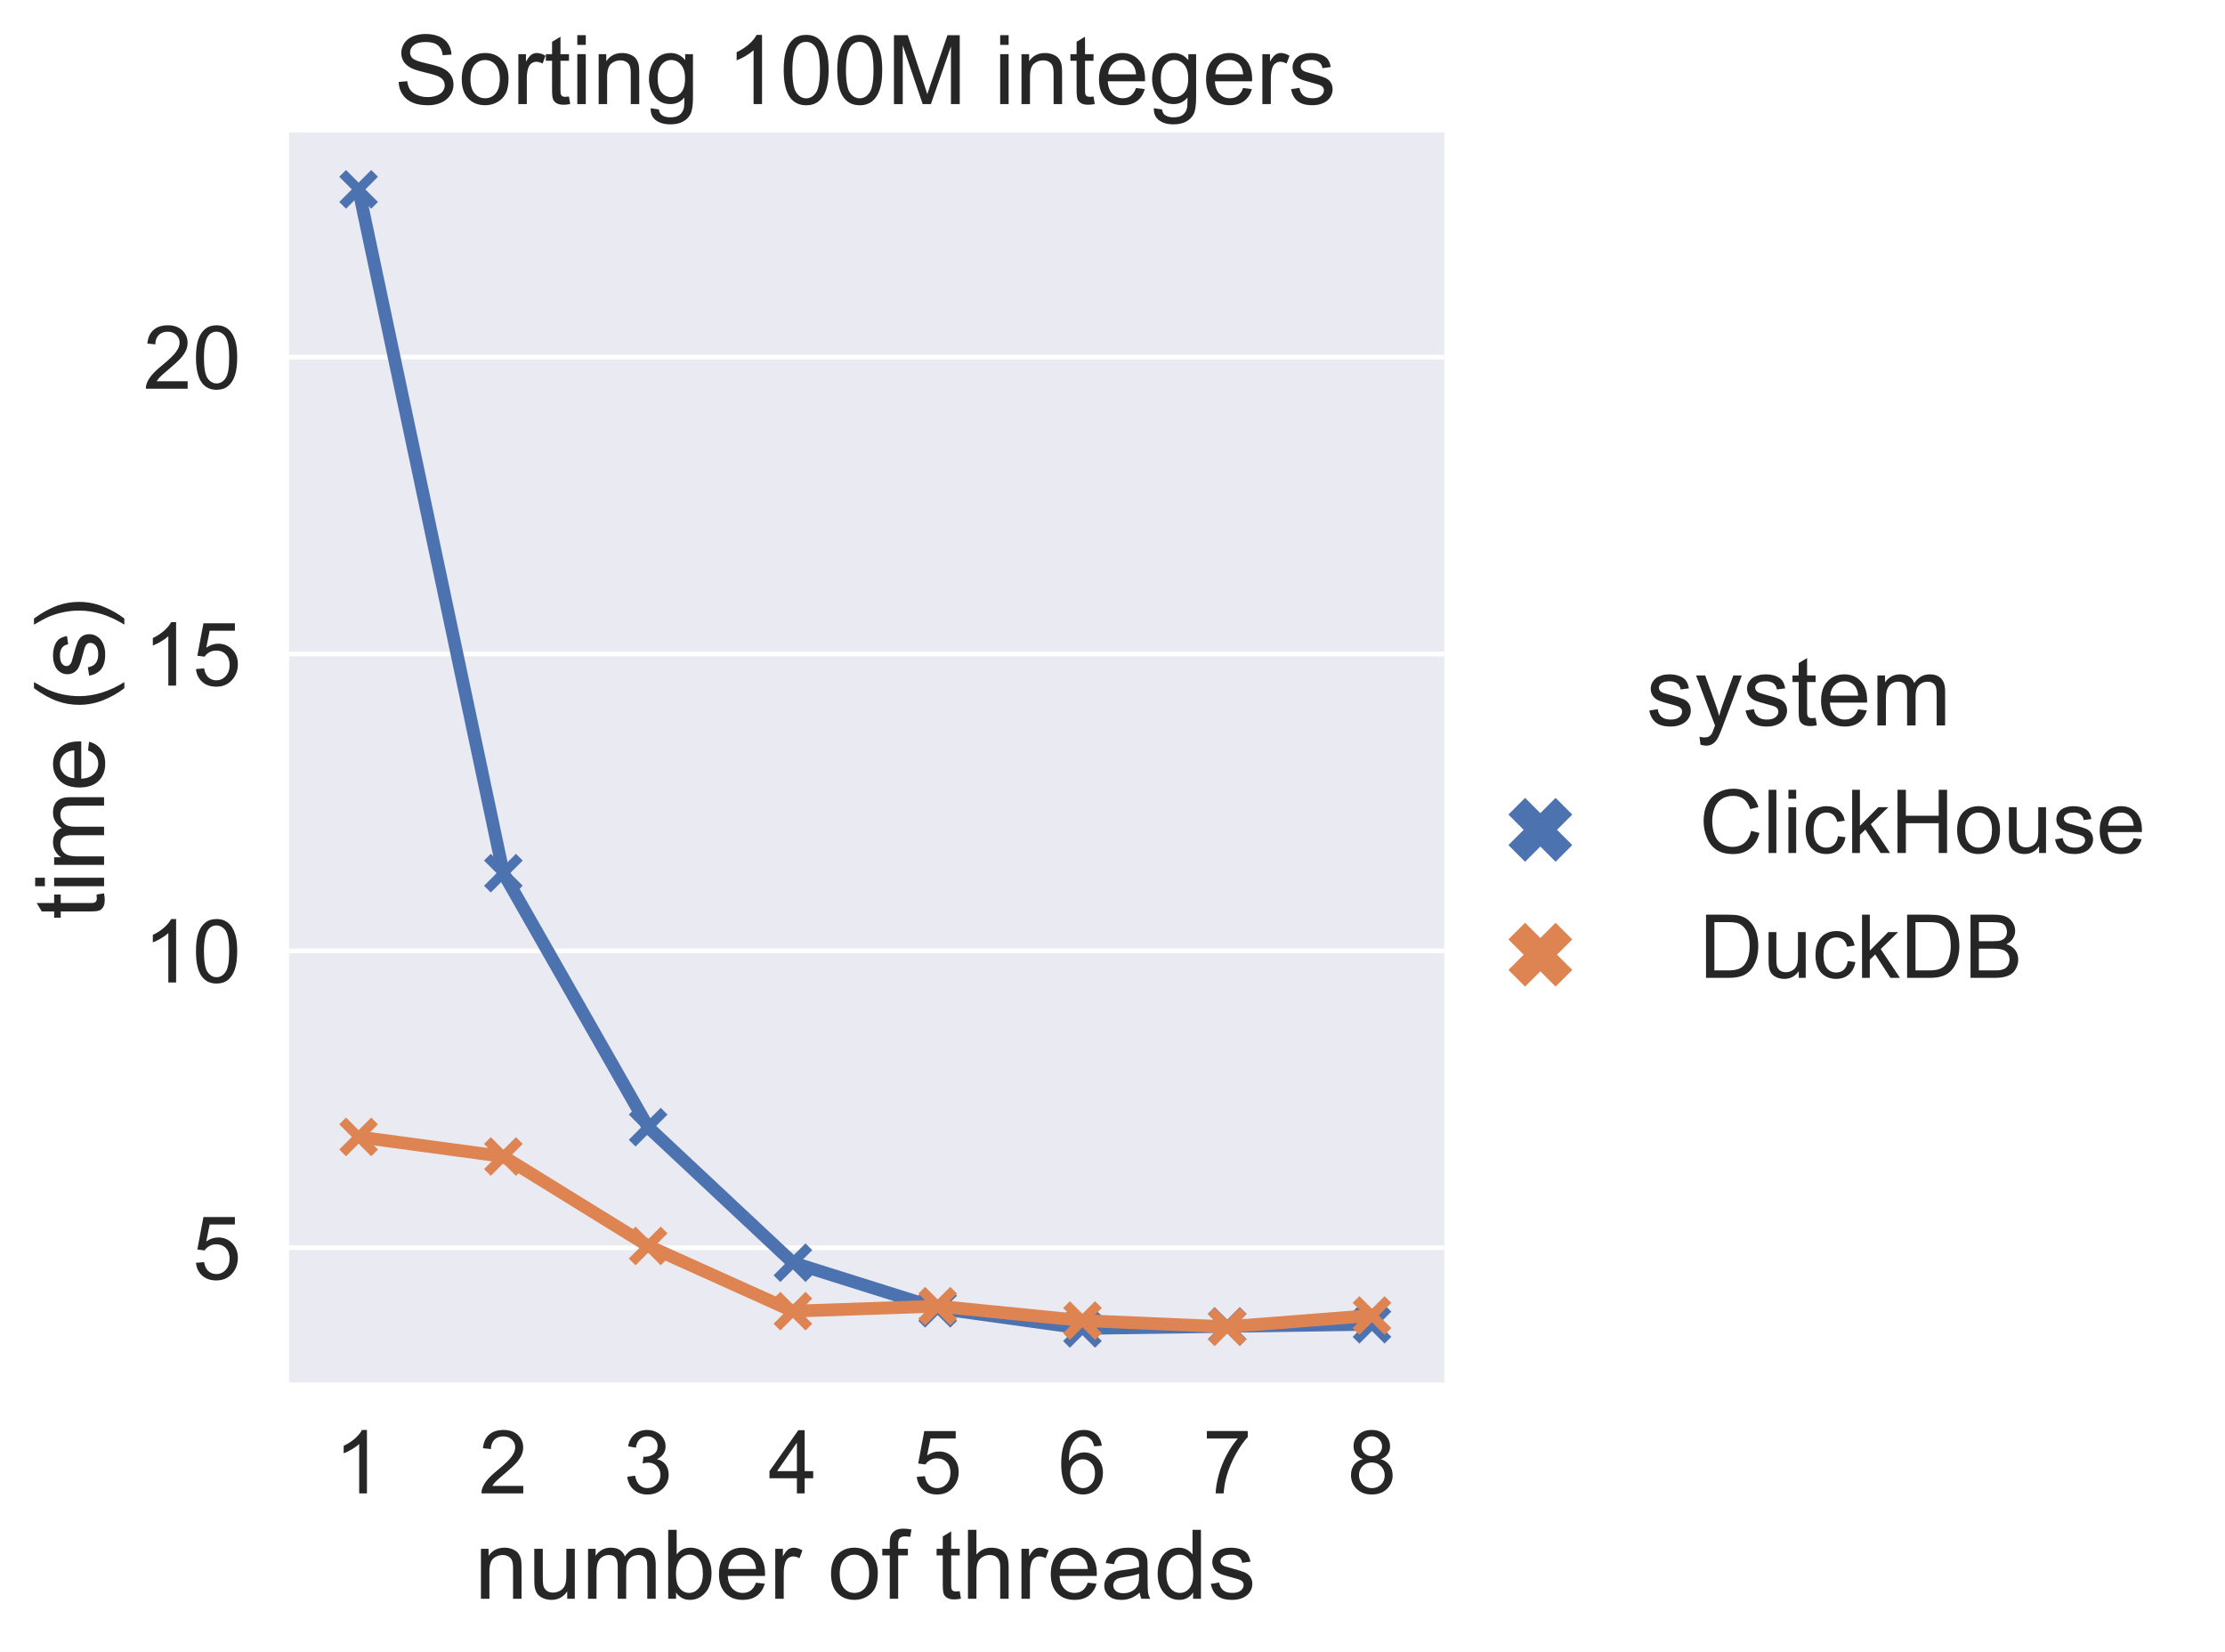
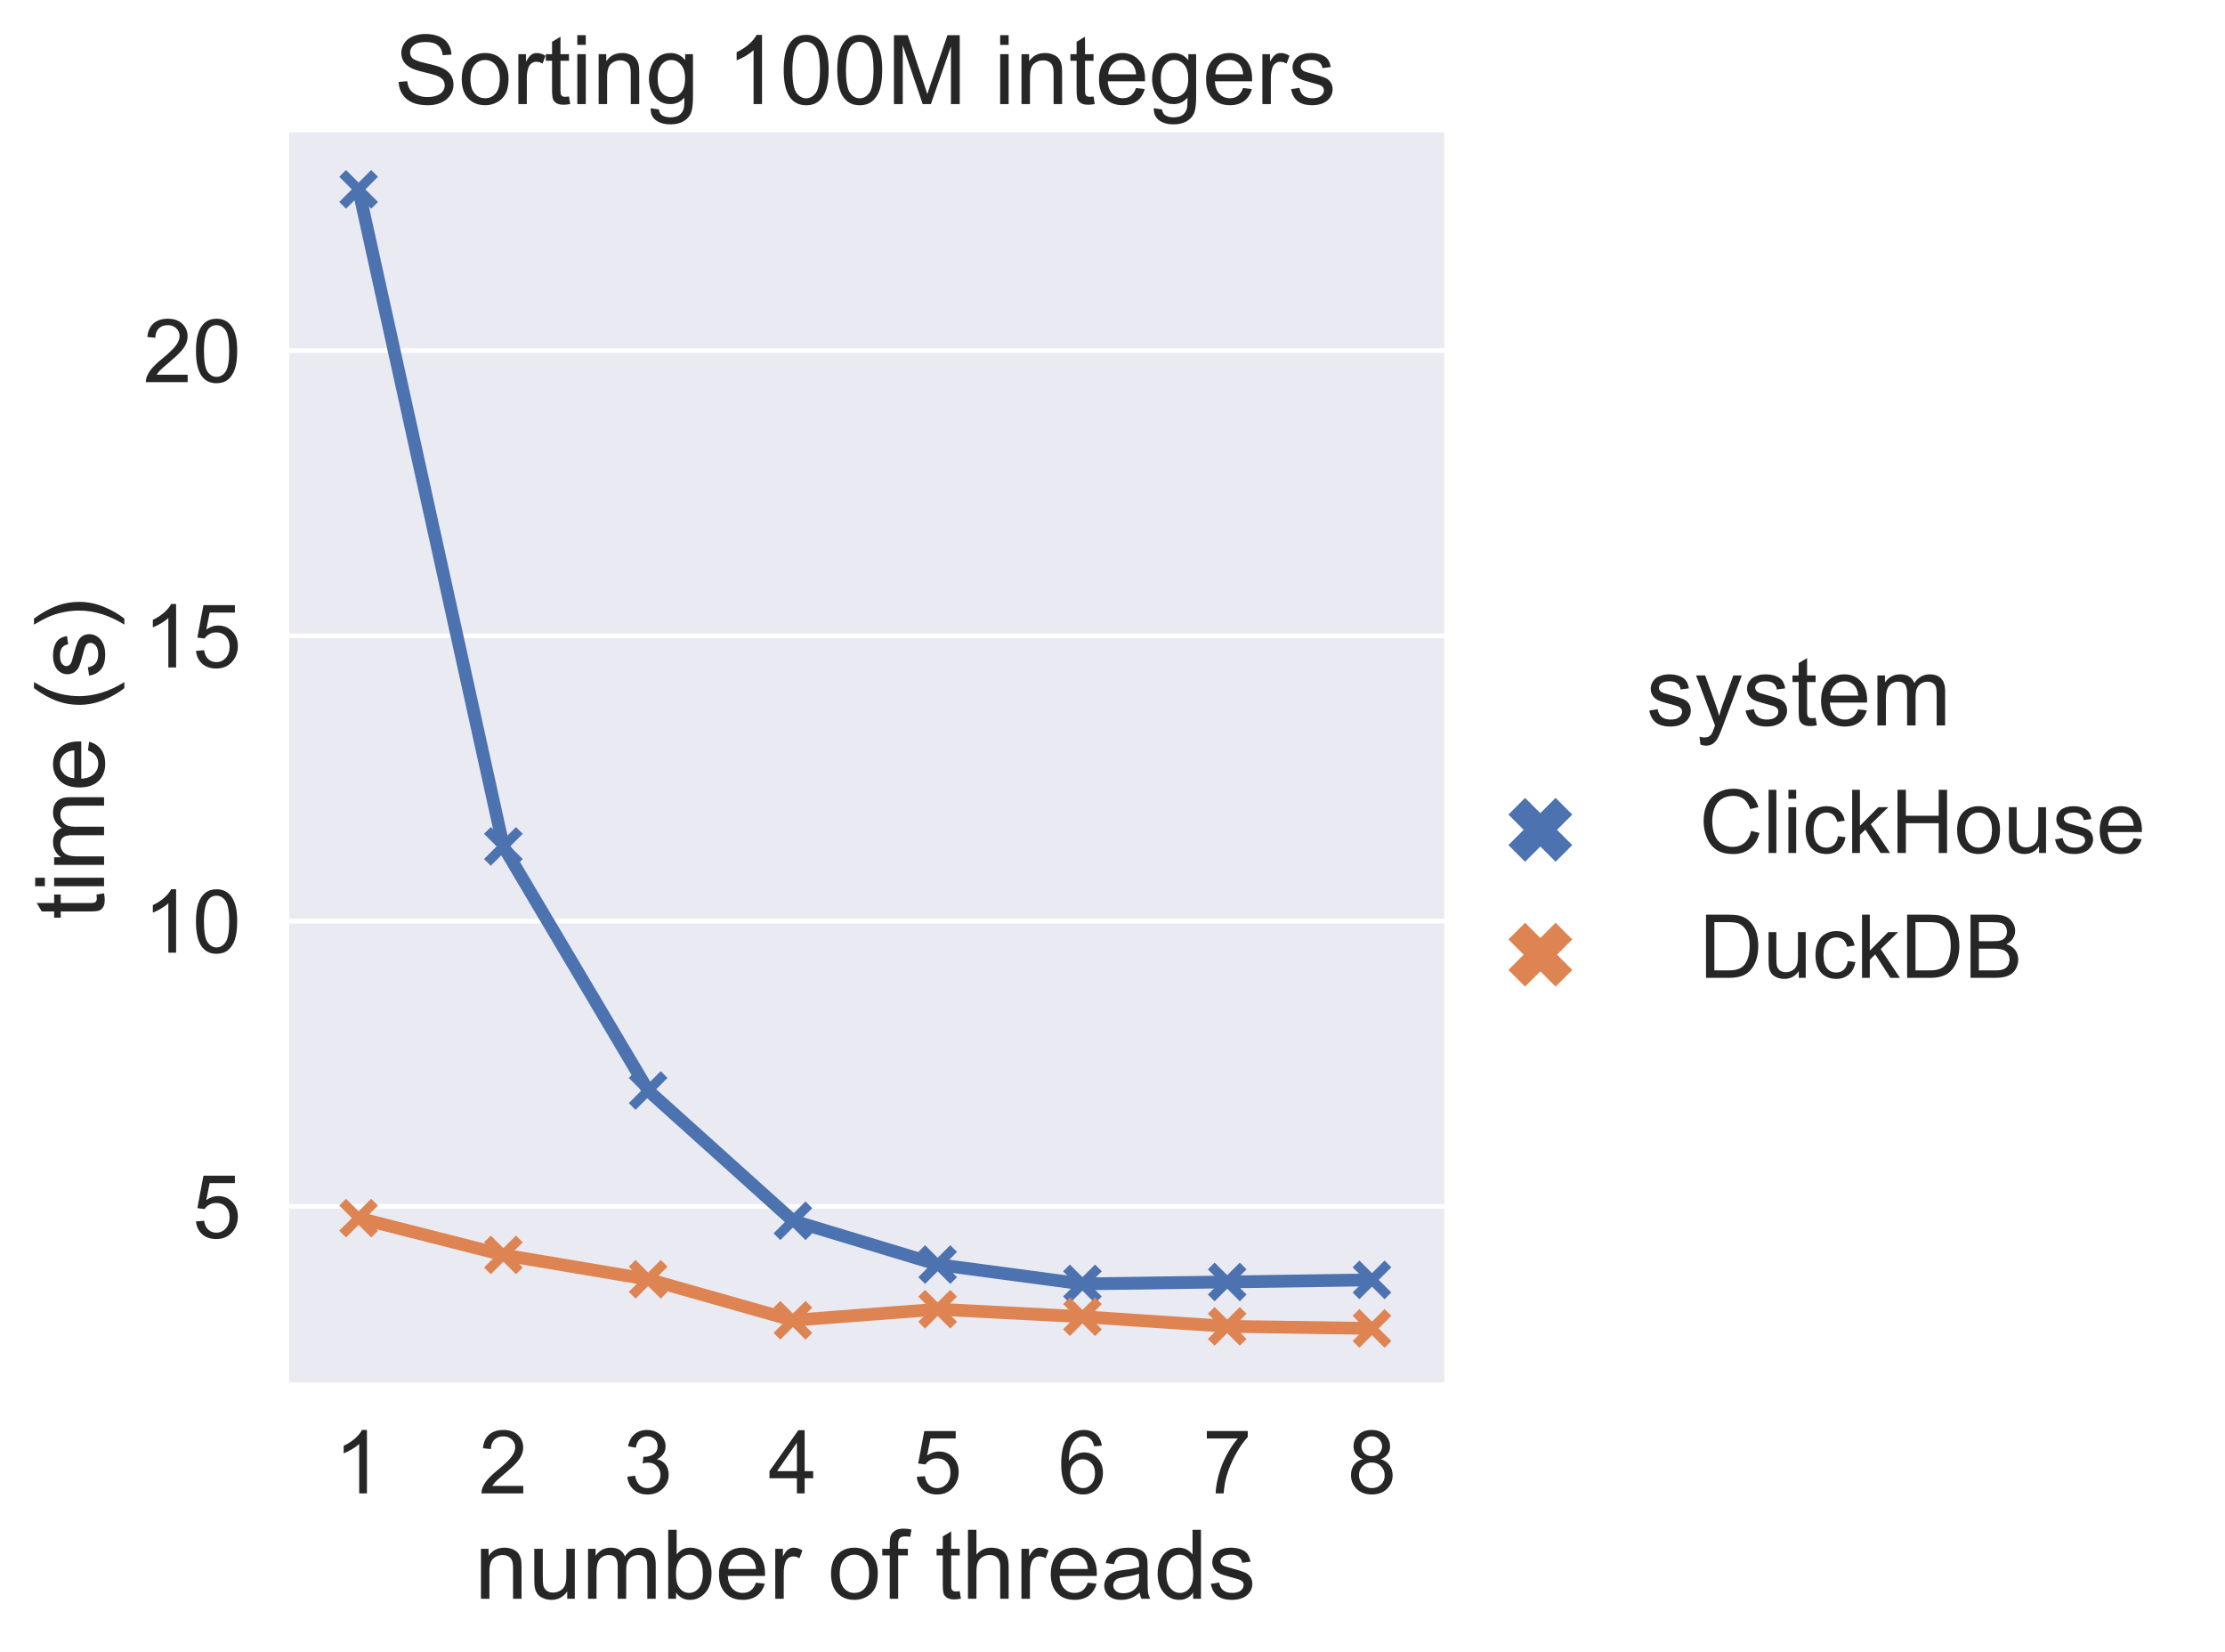
<svg xmlns="http://www.w3.org/2000/svg" xmlns:xlink="http://www.w3.org/1999/xlink" height="349.945pt" version="1.1" viewBox="0 0 471.405 349.945" width="471.405pt">
  <defs>
    <style type="text/css">*{stroke-linecap:butt;stroke-linejoin:round;}</style>
  </defs>
  <g id="figure_1">
    <g id="patch_1">
      <path d="M 0 349.945  L 471.405 349.945  L 471.405 0  L 0 0  z " style="fill:#ffffff;" />
    </g>
    <g id="axes_1">
      <g id="patch_2">
        <path d="M 60.642 293.487  L 306.012 293.487  L 306.012 28.051  L 60.642 28.051  z " style="fill:#eaeaf2;" />
      </g>
      <g id="matplotlib.axis_1">
        <g id="xtick_1">
          <g id="text_1">
            <g style="fill:#262626;" transform="translate(70.77816 316.3717)scale(0.187 -0.187)">
              <defs>
                <path d="M 2384 0  L 1822 0  L 1822 3584  Q 1619 3391 1289 3197  Q 959 3003 697 2906  L 697 3450  Q 1169 3672 1522 3987  Q 1875 4303 2022 4600  L 2384 4600  L 2384 0  z " id="ArialMT-31" transform="scale(0.015625)" />
              </defs>
              <use xlink:href="#ArialMT-31" />
            </g>
          </g>
        </g>
        <g id="xtick_2">
          <g id="text_2">
            <g style="fill:#262626;" transform="translate(101.4494 316.3717)scale(0.187 -0.187)">
              <defs>
                <path d="M 3222 541  L 3222 0  L 194 0  Q 188 203 259 391  Q 375 700 629 1000  Q 884 1300 1366 1694  Q 2113 2306 2375 2664  Q 2638 3022 2638 3341  Q 2638 3675 2398 3904  Q 2159 4134 1775 4134  Q 1369 4134 1125 3890  Q 881 3647 878 3216  L 300 3275  Q 359 3922 746 4261  Q 1134 4600 1788 4600  Q 2447 4600 2831 4234  Q 3216 3869 3216 3328  Q 3216 3053 3103 2787  Q 2991 2522 2730 2228  Q 2469 1934 1863 1422  Q 1356 997 1212 845  Q 1069 694 975 541  L 3222 541  z " id="ArialMT-32" transform="scale(0.015625)" />
              </defs>
              <use xlink:href="#ArialMT-32" />
            </g>
          </g>
        </g>
        <g id="xtick_3">
          <g id="text_3">
            <g style="fill:#262626;" transform="translate(132.1206 316.3717)scale(0.187 -0.187)">
              <defs>
                <path d="M 269 1209  L 831 1284  Q 928 806 1161 595  Q 1394 384 1728 384  Q 2125 384 2398 659  Q 2672 934 2672 1341  Q 2672 1728 2419 1979  Q 2166 2231 1775 2231  Q 1616 2231 1378 2169  L 1441 2663  Q 1497 2656 1531 2656  Q 1891 2656 2178 2843  Q 2466 3031 2466 3422  Q 2466 3731 2256 3934  Q 2047 4138 1716 4138  Q 1388 4138 1169 3931  Q 950 3725 888 3313  L 325 3413  Q 428 3978 793 4289  Q 1159 4600 1703 4600  Q 2078 4600 2393 4439  Q 2709 4278 2876 4000  Q 3044 3722 3044 3409  Q 3044 3113 2884 2869  Q 2725 2625 2413 2481  Q 2819 2388 3044 2092  Q 3269 1797 3269 1353  Q 3269 753 2831 336  Q 2394 -81 1725 -81  Q 1122 -81 723 278  Q 325 638 269 1209  z " id="ArialMT-33" transform="scale(0.015625)" />
              </defs>
              <use xlink:href="#ArialMT-33" />
            </g>
          </g>
        </g>
        <g id="xtick_4">
          <g id="text_4">
            <g style="fill:#262626;" transform="translate(162.7918 316.3717)scale(0.187 -0.187)">
              <defs>
                <path d="M 2069 0  L 2069 1097  L 81 1097  L 81 1613  L 2172 4581  L 2631 4581  L 2631 1613  L 3250 1613  L 3250 1097  L 2631 1097  L 2631 0  L 2069 0  z M 2069 1613  L 2069 3678  L 634 1613  L 2069 1613  z " id="ArialMT-34" transform="scale(0.015625)" />
              </defs>
              <use xlink:href="#ArialMT-34" />
            </g>
          </g>
        </g>
        <g id="xtick_5">
          <g id="text_5">
            <g style="fill:#262626;" transform="translate(193.463 316.3717)scale(0.187 -0.187)">
              <defs>
                <path d="M 266 1200  L 856 1250  Q 922 819 1161 601  Q 1400 384 1738 384  Q 2144 384 2425 690  Q 2706 997 2706 1503  Q 2706 1984 2436 2262  Q 2166 2541 1728 2541  Q 1456 2541 1237 2417  Q 1019 2294 894 2097  L 366 2166  L 809 4519  L 3088 4519  L 3088 3981  L 1259 3981  L 1013 2750  Q 1425 3038 1878 3038  Q 2478 3038 2890 2622  Q 3303 2206 3303 1553  Q 3303 931 2941 478  Q 2500 -78 1738 -78  Q 1113 -78 717 272  Q 322 622 266 1200  z " id="ArialMT-35" transform="scale(0.015625)" />
              </defs>
              <use xlink:href="#ArialMT-35" />
            </g>
          </g>
        </g>
        <g id="xtick_6">
          <g id="text_6">
            <g style="fill:#262626;" transform="translate(224.1342 316.3717)scale(0.187 -0.187)">
              <defs>
                <path d="M 3184 3459  L 2625 3416  Q 2550 3747 2413 3897  Q 2184 4138 1850 4138  Q 1581 4138 1378 3988  Q 1113 3794 959 3422  Q 806 3050 800 2363  Q 1003 2672 1297 2822  Q 1591 2972 1913 2972  Q 2475 2972 2870 2558  Q 3266 2144 3266 1488  Q 3266 1056 3080 686  Q 2894 316 2569 119  Q 2244 -78 1831 -78  Q 1128 -78 684 439  Q 241 956 241 2144  Q 241 3472 731 4075  Q 1159 4600 1884 4600  Q 2425 4600 2770 4297  Q 3116 3994 3184 3459  z M 888 1484  Q 888 1194 1011 928  Q 1134 663 1356 523  Q 1578 384 1822 384  Q 2178 384 2434 671  Q 2691 959 2691 1453  Q 2691 1928 2437 2201  Q 2184 2475 1800 2475  Q 1419 2475 1153 2201  Q 888 1928 888 1484  z " id="ArialMT-36" transform="scale(0.015625)" />
              </defs>
              <use xlink:href="#ArialMT-36" />
            </g>
          </g>
        </g>
        <g id="xtick_7">
          <g id="text_7">
            <g style="fill:#262626;" transform="translate(254.8054 316.3717)scale(0.187 -0.187)">
              <defs>
                <path d="M 303 3981  L 303 4522  L 3269 4522  L 3269 4084  Q 2831 3619 2401 2847  Q 1972 2075 1738 1259  Q 1569 684 1522 0  L 944 0  Q 953 541 1156 1306  Q 1359 2072 1739 2783  Q 2119 3494 2547 3981  L 303 3981  z " id="ArialMT-37" transform="scale(0.015625)" />
              </defs>
              <use xlink:href="#ArialMT-37" />
            </g>
          </g>
        </g>
        <g id="xtick_8">
          <g id="text_8">
            <g style="fill:#262626;" transform="translate(285.4766 316.3717)scale(0.187 -0.187)">
              <defs>
                <path d="M 1131 2484  Q 781 2613 612 2850  Q 444 3088 444 3419  Q 444 3919 803 4259  Q 1163 4600 1759 4600  Q 2359 4600 2725 4251  Q 3091 3903 3091 3403  Q 3091 3084 2923 2848  Q 2756 2613 2416 2484  Q 2838 2347 3058 2040  Q 3278 1734 3278 1309  Q 3278 722 2862 322  Q 2447 -78 1769 -78  Q 1091 -78 675 323  Q 259 725 259 1325  Q 259 1772 486 2073  Q 713 2375 1131 2484  z M 1019 3438  Q 1019 3113 1228 2906  Q 1438 2700 1772 2700  Q 2097 2700 2305 2904  Q 2513 3109 2513 3406  Q 2513 3716 2298 3927  Q 2084 4138 1766 4138  Q 1444 4138 1231 3931  Q 1019 3725 1019 3438  z M 838 1322  Q 838 1081 952 856  Q 1066 631 1291 507  Q 1516 384 1775 384  Q 2178 384 2440 643  Q 2703 903 2703 1303  Q 2703 1709 2433 1975  Q 2163 2241 1756 2241  Q 1359 2241 1098 1978  Q 838 1716 838 1322  z " id="ArialMT-38" transform="scale(0.015625)" />
              </defs>
              <use xlink:href="#ArialMT-38" />
            </g>
          </g>
        </g>
        <g id="text_9">
          <g style="fill:#262626;" transform="translate(100.5538 338.6902)scale(0.204 -0.204)">
            <defs>
              <path d="M 422 0  L 422 3319  L 928 3319  L 928 2847  Q 1294 3394 1984 3394  Q 2284 3394 2536 3286  Q 2788 3178 2913 3003  Q 3038 2828 3088 2588  Q 3119 2431 3119 2041  L 3119 0  L 2556 0  L 2556 2019  Q 2556 2363 2490 2533  Q 2425 2703 2258 2804  Q 2091 2906 1866 2906  Q 1506 2906 1245 2678  Q 984 2450 984 1813  L 984 0  L 422 0  z " id="ArialMT-6e" transform="scale(0.015625)" />
              <path d="M 2597 0  L 2597 488  Q 2209 -75 1544 -75  Q 1250 -75 995 37  Q 741 150 617 320  Q 494 491 444 738  Q 409 903 409 1263  L 409 3319  L 972 3319  L 972 1478  Q 972 1038 1006 884  Q 1059 663 1231 536  Q 1403 409 1656 409  Q 1909 409 2131 539  Q 2353 669 2445 892  Q 2538 1116 2538 1541  L 2538 3319  L 3100 3319  L 3100 0  L 2597 0  z " id="ArialMT-75" transform="scale(0.015625)" />
              <path d="M 422 0  L 422 3319  L 925 3319  L 925 2853  Q 1081 3097 1340 3245  Q 1600 3394 1931 3394  Q 2300 3394 2536 3241  Q 2772 3088 2869 2813  Q 3263 3394 3894 3394  Q 4388 3394 4653 3120  Q 4919 2847 4919 2278  L 4919 0  L 4359 0  L 4359 2091  Q 4359 2428 4304 2576  Q 4250 2725 4106 2815  Q 3963 2906 3769 2906  Q 3419 2906 3187 2673  Q 2956 2441 2956 1928  L 2956 0  L 2394 0  L 2394 2156  Q 2394 2531 2256 2718  Q 2119 2906 1806 2906  Q 1569 2906 1367 2781  Q 1166 2656 1075 2415  Q 984 2175 984 1722  L 984 0  L 422 0  z " id="ArialMT-6d" transform="scale(0.015625)" />
              <path d="M 941 0  L 419 0  L 419 4581  L 981 4581  L 981 2947  Q 1338 3394 1891 3394  Q 2197 3394 2470 3270  Q 2744 3147 2920 2923  Q 3097 2700 3197 2384  Q 3297 2069 3297 1709  Q 3297 856 2875 390  Q 2453 -75 1863 -75  Q 1275 -75 941 416  L 941 0  z M 934 1684  Q 934 1088 1097 822  Q 1363 388 1816 388  Q 2184 388 2453 708  Q 2722 1028 2722 1663  Q 2722 2313 2464 2622  Q 2206 2931 1841 2931  Q 1472 2931 1203 2611  Q 934 2291 934 1684  z " id="ArialMT-62" transform="scale(0.015625)" />
              <path d="M 2694 1069  L 3275 997  Q 3138 488 2766 206  Q 2394 -75 1816 -75  Q 1088 -75 661 373  Q 234 822 234 1631  Q 234 2469 665 2931  Q 1097 3394 1784 3394  Q 2450 3394 2872 2941  Q 3294 2488 3294 1666  Q 3294 1616 3291 1516  L 816 1516  Q 847 969 1125 678  Q 1403 388 1819 388  Q 2128 388 2347 550  Q 2566 713 2694 1069  z M 847 1978  L 2700 1978  Q 2663 2397 2488 2606  Q 2219 2931 1791 2931  Q 1403 2931 1139 2672  Q 875 2413 847 1978  z " id="ArialMT-65" transform="scale(0.015625)" />
              <path d="M 416 0  L 416 3319  L 922 3319  L 922 2816  Q 1116 3169 1280 3281  Q 1444 3394 1641 3394  Q 1925 3394 2219 3213  L 2025 2691  Q 1819 2813 1613 2813  Q 1428 2813 1281 2702  Q 1134 2591 1072 2394  Q 978 2094 978 1738  L 978 0  L 416 0  z " id="ArialMT-72" transform="scale(0.015625)" />
              <path id="ArialMT-20" transform="scale(0.015625)" />
              <path d="M 213 1659  Q 213 2581 725 3025  Q 1153 3394 1769 3394  Q 2453 3394 2887 2945  Q 3322 2497 3322 1706  Q 3322 1066 3130 698  Q 2938 331 2570 128  Q 2203 -75 1769 -75  Q 1072 -75 642 372  Q 213 819 213 1659  z M 791 1659  Q 791 1022 1069 705  Q 1347 388 1769 388  Q 2188 388 2466 706  Q 2744 1025 2744 1678  Q 2744 2294 2464 2611  Q 2184 2928 1769 2928  Q 1347 2928 1069 2612  Q 791 2297 791 1659  z " id="ArialMT-6f" transform="scale(0.015625)" />
              <path d="M 556 0  L 556 2881  L 59 2881  L 59 3319  L 556 3319  L 556 3672  Q 556 4006 616 4169  Q 697 4388 901 4523  Q 1106 4659 1475 4659  Q 1713 4659 2000 4603  L 1916 4113  Q 1741 4144 1584 4144  Q 1328 4144 1222 4034  Q 1116 3925 1116 3625  L 1116 3319  L 1763 3319  L 1763 2881  L 1116 2881  L 1116 0  L 556 0  z " id="ArialMT-66" transform="scale(0.015625)" />
              <path d="M 1650 503  L 1731 6  Q 1494 -44 1306 -44  Q 1000 -44 831 53  Q 663 150 594 308  Q 525 466 525 972  L 525 2881  L 113 2881  L 113 3319  L 525 3319  L 525 4141  L 1084 4478  L 1084 3319  L 1650 3319  L 1650 2881  L 1084 2881  L 1084 941  Q 1084 700 1114 631  Q 1144 563 1211 522  Q 1278 481 1403 481  Q 1497 481 1650 503  z " id="ArialMT-74" transform="scale(0.015625)" />
              <path d="M 422 0  L 422 4581  L 984 4581  L 984 2938  Q 1378 3394 1978 3394  Q 2347 3394 2619 3248  Q 2891 3103 3008 2847  Q 3125 2591 3125 2103  L 3125 0  L 2563 0  L 2563 2103  Q 2563 2525 2380 2717  Q 2197 2909 1863 2909  Q 1613 2909 1392 2779  Q 1172 2650 1078 2428  Q 984 2206 984 1816  L 984 0  L 422 0  z " id="ArialMT-68" transform="scale(0.015625)" />
              <path d="M 2588 409  Q 2275 144 1986 34  Q 1697 -75 1366 -75  Q 819 -75 525 192  Q 231 459 231 875  Q 231 1119 342 1320  Q 453 1522 633 1644  Q 813 1766 1038 1828  Q 1203 1872 1538 1913  Q 2219 1994 2541 2106  Q 2544 2222 2544 2253  Q 2544 2597 2384 2738  Q 2169 2928 1744 2928  Q 1347 2928 1158 2789  Q 969 2650 878 2297  L 328 2372  Q 403 2725 575 2942  Q 747 3159 1072 3276  Q 1397 3394 1825 3394  Q 2250 3394 2515 3294  Q 2781 3194 2906 3042  Q 3031 2891 3081 2659  Q 3109 2516 3109 2141  L 3109 1391  Q 3109 606 3145 398  Q 3181 191 3288 0  L 2700 0  Q 2613 175 2588 409  z M 2541 1666  Q 2234 1541 1622 1453  Q 1275 1403 1131 1340  Q 988 1278 909 1158  Q 831 1038 831 891  Q 831 666 1001 516  Q 1172 366 1500 366  Q 1825 366 2078 508  Q 2331 650 2450 897  Q 2541 1088 2541 1459  L 2541 1666  z " id="ArialMT-61" transform="scale(0.015625)" />
              <path d="M 2575 0  L 2575 419  Q 2259 -75 1647 -75  Q 1250 -75 917 144  Q 584 363 401 755  Q 219 1147 219 1656  Q 219 2153 384 2558  Q 550 2963 881 3178  Q 1213 3394 1622 3394  Q 1922 3394 2156 3267  Q 2391 3141 2538 2938  L 2538 4581  L 3097 4581  L 3097 0  L 2575 0  z M 797 1656  Q 797 1019 1065 703  Q 1334 388 1700 388  Q 2069 388 2326 689  Q 2584 991 2584 1609  Q 2584 2291 2321 2609  Q 2059 2928 1675 2928  Q 1300 2928 1048 2622  Q 797 2316 797 1656  z " id="ArialMT-64" transform="scale(0.015625)" />
              <path d="M 197 991  L 753 1078  Q 800 744 1014 566  Q 1228 388 1613 388  Q 2000 388 2187 545  Q 2375 703 2375 916  Q 2375 1106 2209 1216  Q 2094 1291 1634 1406  Q 1016 1563 777 1677  Q 538 1791 414 1992  Q 291 2194 291 2438  Q 291 2659 392 2848  Q 494 3038 669 3163  Q 800 3259 1026 3326  Q 1253 3394 1513 3394  Q 1903 3394 2198 3281  Q 2494 3169 2634 2976  Q 2775 2784 2828 2463  L 2278 2388  Q 2241 2644 2061 2787  Q 1881 2931 1553 2931  Q 1166 2931 1000 2803  Q 834 2675 834 2503  Q 834 2394 903 2306  Q 972 2216 1119 2156  Q 1203 2125 1616 2013  Q 2213 1853 2448 1751  Q 2684 1650 2818 1456  Q 2953 1263 2953 975  Q 2953 694 2789 445  Q 2625 197 2315 61  Q 2006 -75 1616 -75  Q 969 -75 630 194  Q 291 463 197 991  z " id="ArialMT-73" transform="scale(0.015625)" />
            </defs>
            <use xlink:href="#ArialMT-6e" />
            <use x="55.615" xlink:href="#ArialMT-75" />
            <use x="111.23" xlink:href="#ArialMT-6d" />
            <use x="194.531" xlink:href="#ArialMT-62" />
            <use x="250.146" xlink:href="#ArialMT-65" />
            <use x="305.762" xlink:href="#ArialMT-72" />
            <use x="339.062" xlink:href="#ArialMT-20" />
            <use x="366.846" xlink:href="#ArialMT-6f" />
            <use x="422.461" xlink:href="#ArialMT-66" />
            <use x="450.244" xlink:href="#ArialMT-20" />
            <use x="478.027" xlink:href="#ArialMT-74" />
            <use x="505.811" xlink:href="#ArialMT-68" />
            <use x="561.426" xlink:href="#ArialMT-72" />
            <use x="594.727" xlink:href="#ArialMT-65" />
            <use x="650.342" xlink:href="#ArialMT-61" />
            <use x="705.957" xlink:href="#ArialMT-64" />
            <use x="761.572" xlink:href="#ArialMT-73" />
          </g>
        </g>
      </g>
      <g id="matplotlib.axis_2">
        <g id="ytick_1">
          <g id="line2d_1">
-             <path clip-path="url(#pd83ed9609d)" d="M 60.642 264.334  L 306.012 264.334  " style="fill:none;stroke:#ffffff;stroke-linecap:round;" />
+             <path clip-path="url(#pfe6e04a89f)" d="M 60.642 255.571  L 306.012 255.571  " style="fill:none;stroke:#ffffff;stroke-linecap:round;" />
          </g>
          <g id="text_10">
-             <g style="fill:#262626;" transform="translate(40.74308 271.0264)scale(0.187 -0.187)">
+             <g style="fill:#262626;" transform="translate(40.74308 262.2632)scale(0.187 -0.187)">
              <use xlink:href="#ArialMT-35" />
            </g>
          </g>
        </g>
        <g id="ytick_2">
          <g id="line2d_2">
-             <path clip-path="url(#pd83ed9609d)" d="M 60.642 201.442  L 306.012 201.442  " style="fill:none;stroke:#ffffff;stroke-linecap:round;" />
+             <path clip-path="url(#pfe6e04a89f)" d="M 60.642 195.137  L 306.012 195.137  " style="fill:none;stroke:#ffffff;stroke-linecap:round;" />
          </g>
          <g id="text_11">
-             <g style="fill:#262626;" transform="translate(30.34412 208.1344)scale(0.187 -0.187)">
+             <g style="fill:#262626;" transform="translate(30.34412 201.8292)scale(0.187 -0.187)">
              <defs>
                <path d="M 266 2259  Q 266 3072 433 3567  Q 600 4063 929 4331  Q 1259 4600 1759 4600  Q 2128 4600 2406 4451  Q 2684 4303 2865 4023  Q 3047 3744 3150 3342  Q 3253 2941 3253 2259  Q 3253 1453 3087 958  Q 2922 463 2592 192  Q 2263 -78 1759 -78  Q 1097 -78 719 397  Q 266 969 266 2259  z M 844 2259  Q 844 1131 1108 757  Q 1372 384 1759 384  Q 2147 384 2411 759  Q 2675 1134 2675 2259  Q 2675 3391 2411 3762  Q 2147 4134 1753 4134  Q 1366 4134 1134 3806  Q 844 3388 844 2259  z " id="ArialMT-30" transform="scale(0.015625)" />
              </defs>
              <use xlink:href="#ArialMT-31" />
              <use x="55.615" xlink:href="#ArialMT-30" />
            </g>
          </g>
        </g>
        <g id="ytick_3">
          <g id="line2d_3">
-             <path clip-path="url(#pd83ed9609d)" d="M 60.642 138.55  L 306.012 138.55  " style="fill:none;stroke:#ffffff;stroke-linecap:round;" />
+             <path clip-path="url(#pfe6e04a89f)" d="M 60.642 134.703  L 306.012 134.703  " style="fill:none;stroke:#ffffff;stroke-linecap:round;" />
          </g>
          <g id="text_12">
-             <g style="fill:#262626;" transform="translate(30.34412 145.2424)scale(0.187 -0.187)">
+             <g style="fill:#262626;" transform="translate(30.34412 141.3952)scale(0.187 -0.187)">
              <use xlink:href="#ArialMT-31" />
              <use x="55.615" xlink:href="#ArialMT-35" />
            </g>
          </g>
        </g>
        <g id="ytick_4">
          <g id="line2d_4">
-             <path clip-path="url(#pd83ed9609d)" d="M 60.642 75.658  L 306.012 75.658  " style="fill:none;stroke:#ffffff;stroke-linecap:round;" />
+             <path clip-path="url(#pfe6e04a89f)" d="M 60.642 74.269  L 306.012 74.269  " style="fill:none;stroke:#ffffff;stroke-linecap:round;" />
          </g>
          <g id="text_13">
-             <g style="fill:#262626;" transform="translate(30.34412 82.35041)scale(0.187 -0.187)">
+             <g style="fill:#262626;" transform="translate(30.34412 80.96129)scale(0.187 -0.187)">
              <use xlink:href="#ArialMT-32" />
              <use x="55.615" xlink:href="#ArialMT-30" />
            </g>
          </g>
        </g>
        <g id="text_14">
          <g style="fill:#262626;" transform="translate(22.05056 194.7632)rotate(-90)scale(0.204 -0.204)">
            <defs>
              <path d="M 425 3934  L 425 4581  L 988 4581  L 988 3934  L 425 3934  z M 425 0  L 425 3319  L 988 3319  L 988 0  L 425 0  z " id="ArialMT-69" transform="scale(0.015625)" />
              <path d="M 1497 -1347  Q 1031 -759 709 28  Q 388 816 388 1659  Q 388 2403 628 3084  Q 909 3875 1497 4659  L 1900 4659  Q 1522 4009 1400 3731  Q 1209 3300 1100 2831  Q 966 2247 966 1656  Q 966 153 1900 -1347  L 1497 -1347  z " id="ArialMT-28" transform="scale(0.015625)" />
              <path d="M 791 -1347  L 388 -1347  Q 1322 153 1322 1656  Q 1322 2244 1188 2822  Q 1081 3291 891 3722  Q 769 4003 388 4659  L 791 4659  Q 1378 3875 1659 3084  Q 1900 2403 1900 1659  Q 1900 816 1576 28  Q 1253 -759 791 -1347  z " id="ArialMT-29" transform="scale(0.015625)" />
            </defs>
            <use xlink:href="#ArialMT-74" />
            <use x="27.783" xlink:href="#ArialMT-69" />
            <use x="50" xlink:href="#ArialMT-6d" />
            <use x="133.301" xlink:href="#ArialMT-65" />
            <use x="188.916" xlink:href="#ArialMT-20" />
            <use x="216.699" xlink:href="#ArialMT-28" />
            <use x="250" xlink:href="#ArialMT-73" />
            <use x="300" xlink:href="#ArialMT-29" />
          </g>
        </g>
      </g>
      <g id="PathCollection_1">
        <defs>
-           <path d="M -3.384 3.384  L 3.384 -3.384  M -3.384 -3.384  L 3.384 3.384  " id="meb8223b808" style="stroke:#4c72b0;stroke-width:2.025;" />
+           <path d="M -3.384 3.384  L 3.384 -3.384  M -3.384 -3.384  L 3.384 3.384  " id="mb9d431a811" style="stroke:#4c72b0;stroke-width:2.025;" />
        </defs>
-         <g clip-path="url(#pd83ed9609d)">
-           <use style="fill:#4c72b0;stroke:#4c72b0;stroke-width:2.025;" x="75.978" xlink:href="#meb8223b808" y="40.116" />
-           <use style="fill:#4c72b0;stroke:#4c72b0;stroke-width:2.025;" x="106.649" xlink:href="#meb8223b808" y="184.973" />
-           <use style="fill:#4c72b0;stroke:#4c72b0;stroke-width:2.025;" x="137.32" xlink:href="#meb8223b808" y="238.788" />
-           <use style="fill:#4c72b0;stroke:#4c72b0;stroke-width:2.025;" x="167.991" xlink:href="#meb8223b808" y="267.501" />
-           <use style="fill:#4c72b0;stroke:#4c72b0;stroke-width:2.025;" x="198.662" xlink:href="#meb8223b808" y="277.154" />
-           <use style="fill:#4c72b0;stroke:#4c72b0;stroke-width:2.025;" x="229.334" xlink:href="#meb8223b808" y="281.421" />
-           <use style="fill:#4c72b0;stroke:#4c72b0;stroke-width:2.025;" x="260.005" xlink:href="#meb8223b808" y="280.991" />
-           <use style="fill:#4c72b0;stroke:#4c72b0;stroke-width:2.025;" x="290.676" xlink:href="#meb8223b808" y="280.536" />
+         <g clip-path="url(#pfe6e04a89f)">
+           <use style="fill:#4c72b0;stroke:#4c72b0;stroke-width:2.025;" x="75.978" xlink:href="#mb9d431a811" y="40.116" />
+           <use style="fill:#4c72b0;stroke:#4c72b0;stroke-width:2.025;" x="106.649" xlink:href="#mb9d431a811" y="179.312" />
+           <use style="fill:#4c72b0;stroke:#4c72b0;stroke-width:2.025;" x="137.32" xlink:href="#mb9d431a811" y="231.024" />
+           <use style="fill:#4c72b0;stroke:#4c72b0;stroke-width:2.025;" x="167.991" xlink:href="#mb9d431a811" y="258.614" />
+           <use style="fill:#4c72b0;stroke:#4c72b0;stroke-width:2.025;" x="198.662" xlink:href="#mb9d431a811" y="267.89" />
+           <use style="fill:#4c72b0;stroke:#4c72b0;stroke-width:2.025;" x="229.334" xlink:href="#mb9d431a811" y="271.99" />
+           <use style="fill:#4c72b0;stroke:#4c72b0;stroke-width:2.025;" x="260.005" xlink:href="#mb9d431a811" y="271.577" />
+           <use style="fill:#4c72b0;stroke:#4c72b0;stroke-width:2.025;" x="290.676" xlink:href="#mb9d431a811" y="271.14" />
        </g>
      </g>
      <g id="line2d_5">
-         <path clip-path="url(#pd83ed9609d)" d="M 75.978 40.116  L 106.649 184.973  L 137.32 238.788  L 167.991 267.501  L 198.662 277.154  L 229.334 281.421  L 260.005 280.991  L 290.676 280.536  " style="fill:none;stroke:#4c72b0;stroke-linecap:round;stroke-width:2.7;" />
+         <path clip-path="url(#pfe6e04a89f)" d="M 75.978 40.116  L 106.649 179.312  L 137.32 231.024  L 167.991 258.614  L 198.662 267.89  L 229.334 271.99  L 260.005 271.577  L 290.676 271.14  " style="fill:none;stroke:#4c72b0;stroke-linecap:round;stroke-width:2.7;" />
      </g>
      <g id="line2d_6">
-         <path clip-path="url(#pd83ed9609d)" style="fill:none;stroke:#4c72b0;stroke-linecap:round;stroke-width:2.7;" />
+         <path clip-path="url(#pfe6e04a89f)" style="fill:none;stroke:#4c72b0;stroke-linecap:round;stroke-width:2.7;" />
      </g>
      <g id="line2d_7">
-         <path clip-path="url(#pd83ed9609d)" style="fill:none;stroke:#4c72b0;stroke-linecap:round;stroke-width:2.7;" />
+         <path clip-path="url(#pfe6e04a89f)" style="fill:none;stroke:#4c72b0;stroke-linecap:round;stroke-width:2.7;" />
      </g>
      <g id="line2d_8">
-         <path clip-path="url(#pd83ed9609d)" style="fill:none;stroke:#4c72b0;stroke-linecap:round;stroke-width:2.7;" />
+         <path clip-path="url(#pfe6e04a89f)" style="fill:none;stroke:#4c72b0;stroke-linecap:round;stroke-width:2.7;" />
      </g>
      <g id="line2d_9">
-         <path clip-path="url(#pd83ed9609d)" style="fill:none;stroke:#4c72b0;stroke-linecap:round;stroke-width:2.7;" />
+         <path clip-path="url(#pfe6e04a89f)" style="fill:none;stroke:#4c72b0;stroke-linecap:round;stroke-width:2.7;" />
      </g>
      <g id="line2d_10">
-         <path clip-path="url(#pd83ed9609d)" style="fill:none;stroke:#4c72b0;stroke-linecap:round;stroke-width:2.7;" />
+         <path clip-path="url(#pfe6e04a89f)" style="fill:none;stroke:#4c72b0;stroke-linecap:round;stroke-width:2.7;" />
      </g>
      <g id="line2d_11">
-         <path clip-path="url(#pd83ed9609d)" style="fill:none;stroke:#4c72b0;stroke-linecap:round;stroke-width:2.7;" />
+         <path clip-path="url(#pfe6e04a89f)" style="fill:none;stroke:#4c72b0;stroke-linecap:round;stroke-width:2.7;" />
      </g>
      <g id="line2d_12">
-         <path clip-path="url(#pd83ed9609d)" style="fill:none;stroke:#4c72b0;stroke-linecap:round;stroke-width:2.7;" />
+         <path clip-path="url(#pfe6e04a89f)" style="fill:none;stroke:#4c72b0;stroke-linecap:round;stroke-width:2.7;" />
      </g>
      <g id="line2d_13">
-         <path clip-path="url(#pd83ed9609d)" style="fill:none;stroke:#4c72b0;stroke-linecap:round;stroke-width:2.7;" />
+         <path clip-path="url(#pfe6e04a89f)" style="fill:none;stroke:#4c72b0;stroke-linecap:round;stroke-width:2.7;" />
      </g>
      <g id="PathCollection_2">
        <defs>
-           <path d="M -3.384 3.384  L 3.384 -3.384  M -3.384 -3.384  L 3.384 3.384  " id="mdf0f593a3b" style="stroke:#dd8452;stroke-width:2.025;" />
+           <path d="M -3.384 3.384  L 3.384 -3.384  M -3.384 -3.384  L 3.384 3.384  " id="ma2dad4452b" style="stroke:#dd8452;stroke-width:2.025;" />
        </defs>
-         <g clip-path="url(#pd83ed9609d)">
-           <use style="fill:#dd8452;stroke:#dd8452;stroke-width:2.025;" x="75.978" xlink:href="#mdf0f593a3b" y="240.854" />
-           <use style="fill:#dd8452;stroke:#dd8452;stroke-width:2.025;" x="106.649" xlink:href="#mdf0f593a3b" y="245" />
-           <use style="fill:#dd8452;stroke:#dd8452;stroke-width:2.025;" x="137.32" xlink:href="#mdf0f593a3b" y="263.947" />
-           <use style="fill:#dd8452;stroke:#dd8452;stroke-width:2.025;" x="167.991" xlink:href="#mdf0f593a3b" y="277.764" />
-           <use style="fill:#dd8452;stroke:#dd8452;stroke-width:2.025;" x="198.662" xlink:href="#mdf0f593a3b" y="276.71" />
-           <use style="fill:#dd8452;stroke:#dd8452;stroke-width:2.025;" x="229.334" xlink:href="#mdf0f593a3b" y="279.755" />
-           <use style="fill:#dd8452;stroke:#dd8452;stroke-width:2.025;" x="260.005" xlink:href="#mdf0f593a3b" y="281.077" />
-           <use style="fill:#dd8452;stroke:#dd8452;stroke-width:2.025;" x="290.676" xlink:href="#mdf0f593a3b" y="278.682" />
+         <g clip-path="url(#pfe6e04a89f)">
+           <use style="fill:#dd8452;stroke:#dd8452;stroke-width:2.025;" x="75.978" xlink:href="#ma2dad4452b" y="258.052" />
+           <use style="fill:#dd8452;stroke:#dd8452;stroke-width:2.025;" x="106.649" xlink:href="#ma2dad4452b" y="265.851" />
+           <use style="fill:#dd8452;stroke:#dd8452;stroke-width:2.025;" x="137.32" xlink:href="#ma2dad4452b" y="271.015" />
+           <use style="fill:#dd8452;stroke:#dd8452;stroke-width:2.025;" x="167.991" xlink:href="#ma2dad4452b" y="279.699" />
+           <use style="fill:#dd8452;stroke:#dd8452;stroke-width:2.025;" x="198.662" xlink:href="#ma2dad4452b" y="277.355" />
+           <use style="fill:#dd8452;stroke:#dd8452;stroke-width:2.025;" x="229.334" xlink:href="#ma2dad4452b" y="278.937" />
+           <use style="fill:#dd8452;stroke:#dd8452;stroke-width:2.025;" x="260.005" xlink:href="#ma2dad4452b" y="280.985" />
+           <use style="fill:#dd8452;stroke:#dd8452;stroke-width:2.025;" x="290.676" xlink:href="#ma2dad4452b" y="281.421" />
        </g>
      </g>
      <g id="line2d_14">
-         <path clip-path="url(#pd83ed9609d)" d="M 75.978 240.854  L 106.649 245  L 137.32 263.947  L 167.991 277.764  L 198.662 276.71  L 229.334 279.755  L 260.005 281.077  L 290.676 278.682  " style="fill:none;stroke:#dd8452;stroke-linecap:round;stroke-width:2.7;" />
+         <path clip-path="url(#pfe6e04a89f)" d="M 75.978 258.052  L 106.649 265.851  L 137.32 271.015  L 167.991 279.699  L 198.662 277.355  L 229.334 278.937  L 260.005 280.985  L 290.676 281.421  " style="fill:none;stroke:#dd8452;stroke-linecap:round;stroke-width:2.7;" />
      </g>
      <g id="line2d_15">
-         <path clip-path="url(#pd83ed9609d)" style="fill:none;stroke:#dd8452;stroke-linecap:round;stroke-width:2.7;" />
+         <path clip-path="url(#pfe6e04a89f)" style="fill:none;stroke:#dd8452;stroke-linecap:round;stroke-width:2.7;" />
      </g>
      <g id="line2d_16">
-         <path clip-path="url(#pd83ed9609d)" style="fill:none;stroke:#dd8452;stroke-linecap:round;stroke-width:2.7;" />
+         <path clip-path="url(#pfe6e04a89f)" style="fill:none;stroke:#dd8452;stroke-linecap:round;stroke-width:2.7;" />
      </g>
      <g id="line2d_17">
-         <path clip-path="url(#pd83ed9609d)" style="fill:none;stroke:#dd8452;stroke-linecap:round;stroke-width:2.7;" />
+         <path clip-path="url(#pfe6e04a89f)" style="fill:none;stroke:#dd8452;stroke-linecap:round;stroke-width:2.7;" />
      </g>
      <g id="line2d_18">
-         <path clip-path="url(#pd83ed9609d)" style="fill:none;stroke:#dd8452;stroke-linecap:round;stroke-width:2.7;" />
+         <path clip-path="url(#pfe6e04a89f)" style="fill:none;stroke:#dd8452;stroke-linecap:round;stroke-width:2.7;" />
      </g>
      <g id="line2d_19">
-         <path clip-path="url(#pd83ed9609d)" style="fill:none;stroke:#dd8452;stroke-linecap:round;stroke-width:2.7;" />
+         <path clip-path="url(#pfe6e04a89f)" style="fill:none;stroke:#dd8452;stroke-linecap:round;stroke-width:2.7;" />
      </g>
      <g id="line2d_20">
-         <path clip-path="url(#pd83ed9609d)" style="fill:none;stroke:#dd8452;stroke-linecap:round;stroke-width:2.7;" />
+         <path clip-path="url(#pfe6e04a89f)" style="fill:none;stroke:#dd8452;stroke-linecap:round;stroke-width:2.7;" />
      </g>
      <g id="line2d_21">
-         <path clip-path="url(#pd83ed9609d)" style="fill:none;stroke:#dd8452;stroke-linecap:round;stroke-width:2.7;" />
+         <path clip-path="url(#pfe6e04a89f)" style="fill:none;stroke:#dd8452;stroke-linecap:round;stroke-width:2.7;" />
      </g>
      <g id="line2d_22">
-         <path clip-path="url(#pd83ed9609d)" style="fill:none;stroke:#dd8452;stroke-linecap:round;stroke-width:2.7;" />
+         <path clip-path="url(#pfe6e04a89f)" style="fill:none;stroke:#dd8452;stroke-linecap:round;stroke-width:2.7;" />
      </g>
      <g id="patch_3">
        <path d="M 60.642 293.487  L 60.642 28.051  " style="fill:none;stroke:#ffffff;stroke-linecap:square;stroke-linejoin:miter;stroke-width:1.25;" />
      </g>
      <g id="patch_4">
        <path d="M 60.642 293.487  L 306.012 293.487  " style="fill:none;stroke:#ffffff;stroke-linecap:square;stroke-linejoin:miter;stroke-width:1.25;" />
      </g>
      <g id="text_15">
        <g style="fill:#262626;" transform="translate(83.54534 22.05056)scale(0.204 -0.204)">
          <defs>
            <path d="M 288 1472  L 859 1522  Q 900 1178 1048 958  Q 1197 738 1509 602  Q 1822 466 2213 466  Q 2559 466 2825 569  Q 3091 672 3220 851  Q 3350 1031 3350 1244  Q 3350 1459 3225 1620  Q 3100 1781 2813 1891  Q 2628 1963 1997 2114  Q 1366 2266 1113 2400  Q 784 2572 623 2826  Q 463 3081 463 3397  Q 463 3744 659 4045  Q 856 4347 1234 4503  Q 1613 4659 2075 4659  Q 2584 4659 2973 4495  Q 3363 4331 3572 4012  Q 3781 3694 3797 3291  L 3216 3247  Q 3169 3681 2898 3903  Q 2628 4125 2100 4125  Q 1550 4125 1298 3923  Q 1047 3722 1047 3438  Q 1047 3191 1225 3031  Q 1400 2872 2139 2705  Q 2878 2538 3153 2413  Q 3553 2228 3743 1945  Q 3934 1663 3934 1294  Q 3934 928 3725 604  Q 3516 281 3123 101  Q 2731 -78 2241 -78  Q 1619 -78 1198 103  Q 778 284 539 648  Q 300 1013 288 1472  z " id="ArialMT-53" transform="scale(0.015625)" />
            <path d="M 319 -275  L 866 -356  Q 900 -609 1056 -725  Q 1266 -881 1628 -881  Q 2019 -881 2231 -725  Q 2444 -569 2519 -288  Q 2563 -116 2559 434  Q 2191 0 1641 0  Q 956 0 581 494  Q 206 988 206 1678  Q 206 2153 378 2554  Q 550 2956 876 3175  Q 1203 3394 1644 3394  Q 2231 3394 2613 2919  L 2613 3319  L 3131 3319  L 3131 450  Q 3131 -325 2973 -648  Q 2816 -972 2473 -1159  Q 2131 -1347 1631 -1347  Q 1038 -1347 672 -1080  Q 306 -813 319 -275  z M 784 1719  Q 784 1066 1043 766  Q 1303 466 1694 466  Q 2081 466 2343 764  Q 2606 1063 2606 1700  Q 2606 2309 2336 2618  Q 2066 2928 1684 2928  Q 1309 2928 1046 2623  Q 784 2319 784 1719  z " id="ArialMT-67" transform="scale(0.015625)" />
            <path d="M 475 0  L 475 4581  L 1388 4581  L 2472 1338  Q 2622 884 2691 659  Q 2769 909 2934 1394  L 4031 4581  L 4847 4581  L 4847 0  L 4263 0  L 4263 3834  L 2931 0  L 2384 0  L 1059 3900  L 1059 0  L 475 0  z " id="ArialMT-4d" transform="scale(0.015625)" />
          </defs>
          <use xlink:href="#ArialMT-53" />
          <use x="66.699" xlink:href="#ArialMT-6f" />
          <use x="122.314" xlink:href="#ArialMT-72" />
          <use x="155.615" xlink:href="#ArialMT-74" />
          <use x="183.398" xlink:href="#ArialMT-69" />
          <use x="205.615" xlink:href="#ArialMT-6e" />
          <use x="261.23" xlink:href="#ArialMT-67" />
          <use x="316.846" xlink:href="#ArialMT-20" />
          <use x="344.629" xlink:href="#ArialMT-31" />
          <use x="400.244" xlink:href="#ArialMT-30" />
          <use x="455.859" xlink:href="#ArialMT-30" />
          <use x="511.475" xlink:href="#ArialMT-4d" />
          <use x="594.775" xlink:href="#ArialMT-20" />
          <use x="622.559" xlink:href="#ArialMT-69" />
          <use x="644.775" xlink:href="#ArialMT-6e" />
          <use x="700.391" xlink:href="#ArialMT-74" />
          <use x="728.174" xlink:href="#ArialMT-65" />
          <use x="783.789" xlink:href="#ArialMT-67" />
          <use x="839.404" xlink:href="#ArialMT-65" />
          <use x="895.02" xlink:href="#ArialMT-72" />
          <use x="928.32" xlink:href="#ArialMT-73" />
        </g>
      </g>
    </g>
    <g id="legend_1">
      <g id="text_16">
        <g style="fill:#262626;" transform="translate(348.8095 153.6748)scale(0.204 -0.204)">
          <defs>
            <path d="M 397 -1278  L 334 -750  Q 519 -800 656 -800  Q 844 -800 956 -737  Q 1069 -675 1141 -563  Q 1194 -478 1313 -144  Q 1328 -97 1363 -6  L 103 3319  L 709 3319  L 1400 1397  Q 1534 1031 1641 628  Q 1738 1016 1872 1384  L 2581 3319  L 3144 3319  L 1881 -56  Q 1678 -603 1566 -809  Q 1416 -1088 1222 -1217  Q 1028 -1347 759 -1347  Q 597 -1347 397 -1278  z " id="ArialMT-79" transform="scale(0.015625)" />
          </defs>
          <use xlink:href="#ArialMT-73" />
          <use x="50" xlink:href="#ArialMT-79" />
          <use x="100" xlink:href="#ArialMT-73" />
          <use x="150" xlink:href="#ArialMT-74" />
          <use x="177.783" xlink:href="#ArialMT-65" />
          <use x="233.398" xlink:href="#ArialMT-6d" />
        </g>
      </g>
      <g id="PathCollection_3">
        <defs>
-           <path d="M -5 5  L 5 -5  M -5 -5  L 5 5  " id="m74a547cfbb" style="stroke:#4c72b0;stroke-width:5;" />
+           <path d="M -5 5  L 5 -5  M -5 -5  L 5 5  " id="me786493a08" style="stroke:#4c72b0;stroke-width:5;" />
        </defs>
        <g>
-           <use style="fill:#4c72b0;stroke:#4c72b0;stroke-width:5;" x="326.348" xlink:href="#m74a547cfbb" y="175.795" />
+           <use style="fill:#4c72b0;stroke:#4c72b0;stroke-width:5;" x="326.348" xlink:href="#me786493a08" y="175.795" />
        </g>
      </g>
      <g id="text_17">
        <g style="fill:#262626;" transform="translate(360.0084 180.7035)scale(0.187 -0.187)">
          <defs>
            <path d="M 3763 1606  L 4369 1453  Q 4178 706 3683 314  Q 3188 -78 2472 -78  Q 1731 -78 1267 223  Q 803 525 561 1097  Q 319 1669 319 2325  Q 319 3041 592 3573  Q 866 4106 1370 4382  Q 1875 4659 2481 4659  Q 3169 4659 3637 4309  Q 4106 3959 4291 3325  L 3694 3184  Q 3534 3684 3231 3912  Q 2928 4141 2469 4141  Q 1941 4141 1586 3887  Q 1231 3634 1087 3207  Q 944 2781 944 2328  Q 944 1744 1114 1308  Q 1284 872 1643 656  Q 2003 441 2422 441  Q 2931 441 3284 734  Q 3638 1028 3763 1606  z " id="ArialMT-43" transform="scale(0.015625)" />
            <path d="M 409 0  L 409 4581  L 972 4581  L 972 0  L 409 0  z " id="ArialMT-6c" transform="scale(0.015625)" />
            <path d="M 2588 1216  L 3141 1144  Q 3050 572 2676 248  Q 2303 -75 1759 -75  Q 1078 -75 664 370  Q 250 816 250 1647  Q 250 2184 428 2587  Q 606 2991 970 3192  Q 1334 3394 1763 3394  Q 2303 3394 2647 3120  Q 2991 2847 3088 2344  L 2541 2259  Q 2463 2594 2264 2762  Q 2066 2931 1784 2931  Q 1359 2931 1093 2626  Q 828 2322 828 1663  Q 828 994 1084 691  Q 1341 388 1753 388  Q 2084 388 2306 591  Q 2528 794 2588 1216  z " id="ArialMT-63" transform="scale(0.015625)" />
            <path d="M 425 0  L 425 4581  L 988 4581  L 988 1969  L 2319 3319  L 3047 3319  L 1778 2088  L 3175 0  L 2481 0  L 1384 1697  L 988 1316  L 988 0  L 425 0  z " id="ArialMT-6b" transform="scale(0.015625)" />
            <path d="M 513 0  L 513 4581  L 1119 4581  L 1119 2700  L 3500 2700  L 3500 4581  L 4106 4581  L 4106 0  L 3500 0  L 3500 2159  L 1119 2159  L 1119 0  L 513 0  z " id="ArialMT-48" transform="scale(0.015625)" />
          </defs>
          <use xlink:href="#ArialMT-43" />
          <use x="72.217" xlink:href="#ArialMT-6c" />
          <use x="94.434" xlink:href="#ArialMT-69" />
          <use x="116.65" xlink:href="#ArialMT-63" />
          <use x="166.65" xlink:href="#ArialMT-6b" />
          <use x="216.65" xlink:href="#ArialMT-48" />
          <use x="288.867" xlink:href="#ArialMT-6f" />
          <use x="344.482" xlink:href="#ArialMT-75" />
          <use x="400.098" xlink:href="#ArialMT-73" />
          <use x="450.098" xlink:href="#ArialMT-65" />
        </g>
      </g>
      <g id="PathCollection_4">
        <defs>
-           <path d="M -5 5  L 5 -5  M -5 -5  L 5 5  " id="mf97a808c31" style="stroke:#dd8452;stroke-width:5;" />
+           <path d="M -5 5  L 5 -5  M -5 -5  L 5 5  " id="m1e2b91c378" style="stroke:#dd8452;stroke-width:5;" />
        </defs>
        <g>
-           <use style="fill:#dd8452;stroke:#dd8452;stroke-width:5;" x="326.348" xlink:href="#mf97a808c31" y="202.246" />
+           <use style="fill:#dd8452;stroke:#dd8452;stroke-width:5;" x="326.348" xlink:href="#m1e2b91c378" y="202.246" />
        </g>
      </g>
      <g id="text_18">
        <g style="fill:#262626;" transform="translate(360.0084 207.1552)scale(0.187 -0.187)">
          <defs>
            <path d="M 494 0  L 494 4581  L 2072 4581  Q 2606 4581 2888 4516  Q 3281 4425 3559 4188  Q 3922 3881 4101 3404  Q 4281 2928 4281 2316  Q 4281 1794 4159 1391  Q 4038 988 3847 723  Q 3656 459 3429 307  Q 3203 156 2883 78  Q 2563 0 2147 0  L 494 0  z M 1100 541  L 2078 541  Q 2531 541 2789 625  Q 3047 709 3200 863  Q 3416 1078 3536 1442  Q 3656 1806 3656 2325  Q 3656 3044 3420 3430  Q 3184 3816 2847 3947  Q 2603 4041 2063 4041  L 1100 4041  L 1100 541  z " id="ArialMT-44" transform="scale(0.015625)" />
            <path d="M 469 0  L 469 4581  L 2188 4581  Q 2713 4581 3030 4442  Q 3347 4303 3526 4014  Q 3706 3725 3706 3409  Q 3706 3116 3547 2856  Q 3388 2597 3066 2438  Q 3481 2316 3704 2022  Q 3928 1728 3928 1328  Q 3928 1006 3792 729  Q 3656 453 3456 303  Q 3256 153 2954 76  Q 2653 0 2216 0  L 469 0  z M 1075 2656  L 2066 2656  Q 2469 2656 2644 2709  Q 2875 2778 2992 2937  Q 3109 3097 3109 3338  Q 3109 3566 3000 3739  Q 2891 3913 2687 3977  Q 2484 4041 1991 4041  L 1075 4041  L 1075 2656  z M 1075 541  L 2216 541  Q 2509 541 2628 563  Q 2838 600 2978 687  Q 3119 775 3209 942  Q 3300 1109 3300 1328  Q 3300 1584 3169 1773  Q 3038 1963 2805 2039  Q 2572 2116 2134 2116  L 1075 2116  L 1075 541  z " id="ArialMT-42" transform="scale(0.015625)" />
          </defs>
          <use xlink:href="#ArialMT-44" />
          <use x="72.217" xlink:href="#ArialMT-75" />
          <use x="127.832" xlink:href="#ArialMT-63" />
          <use x="177.832" xlink:href="#ArialMT-6b" />
          <use x="227.832" xlink:href="#ArialMT-44" />
          <use x="300.049" xlink:href="#ArialMT-42" />
        </g>
      </g>
    </g>
  </g>
  <defs>
-     <clipPath id="pd83ed9609d">
+     <clipPath id="pfe6e04a89f">
      <rect height="265.436" width="245.37" x="60.642" y="28.051" />
    </clipPath>
  </defs>
</svg>
